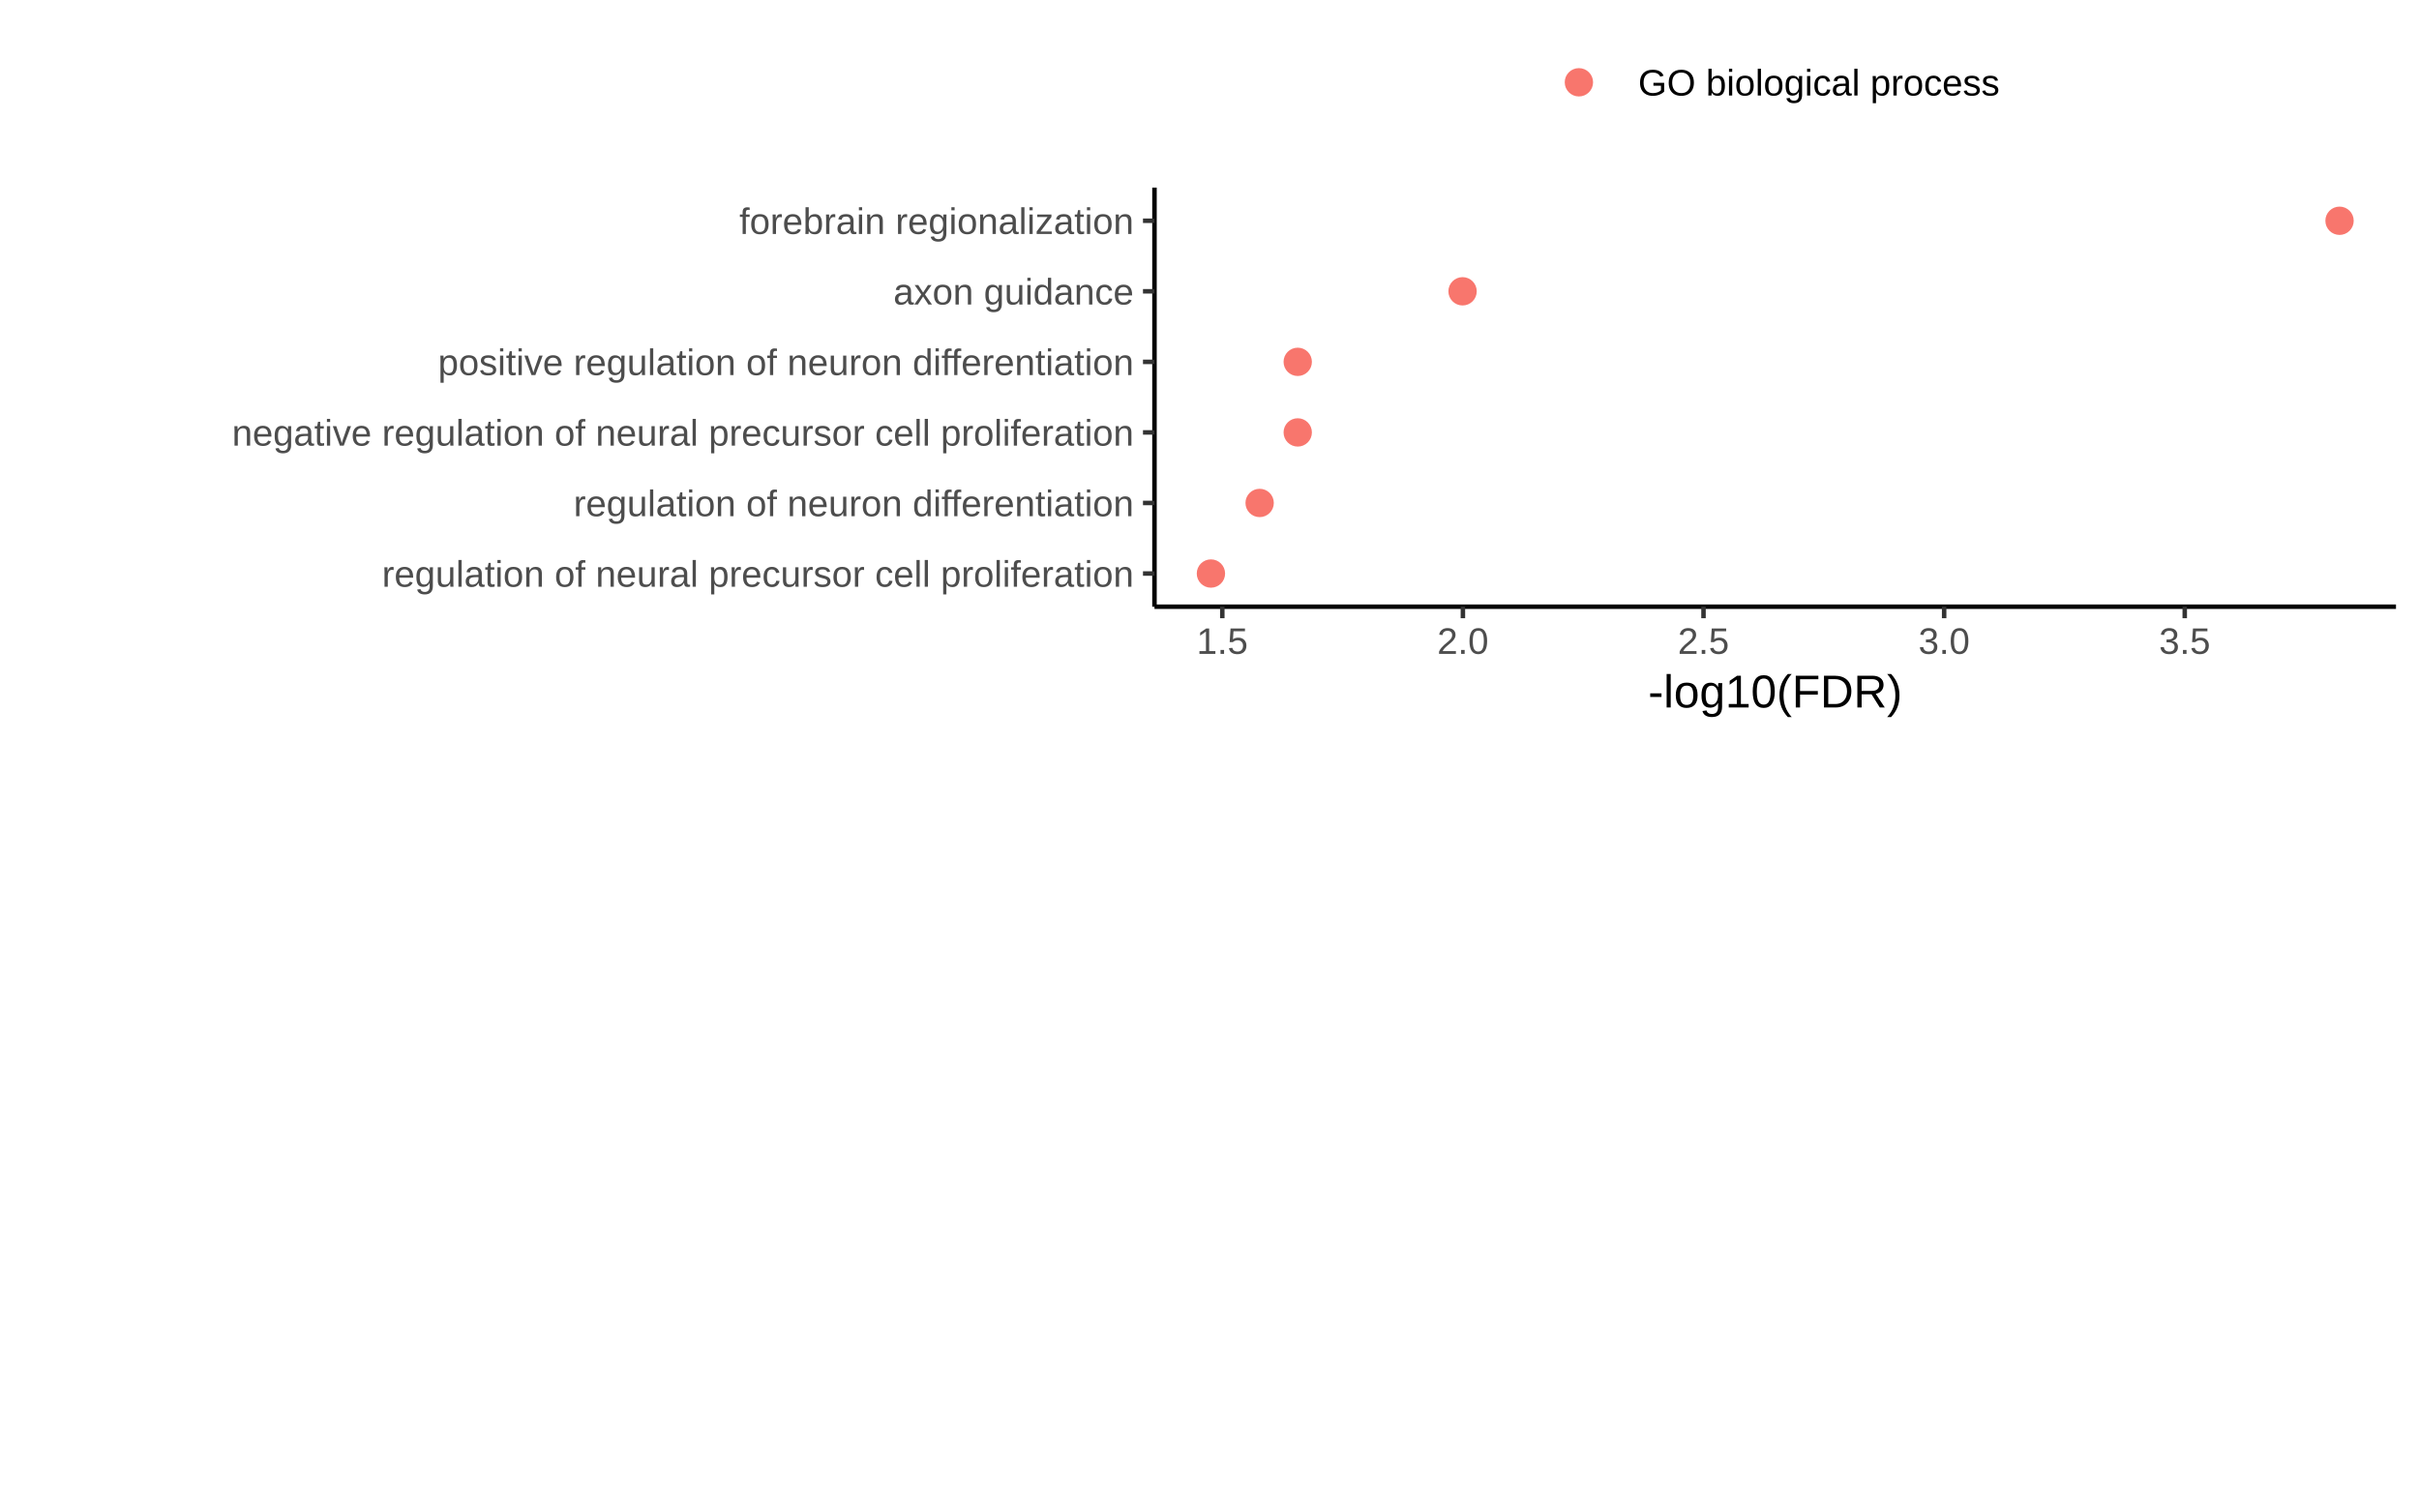
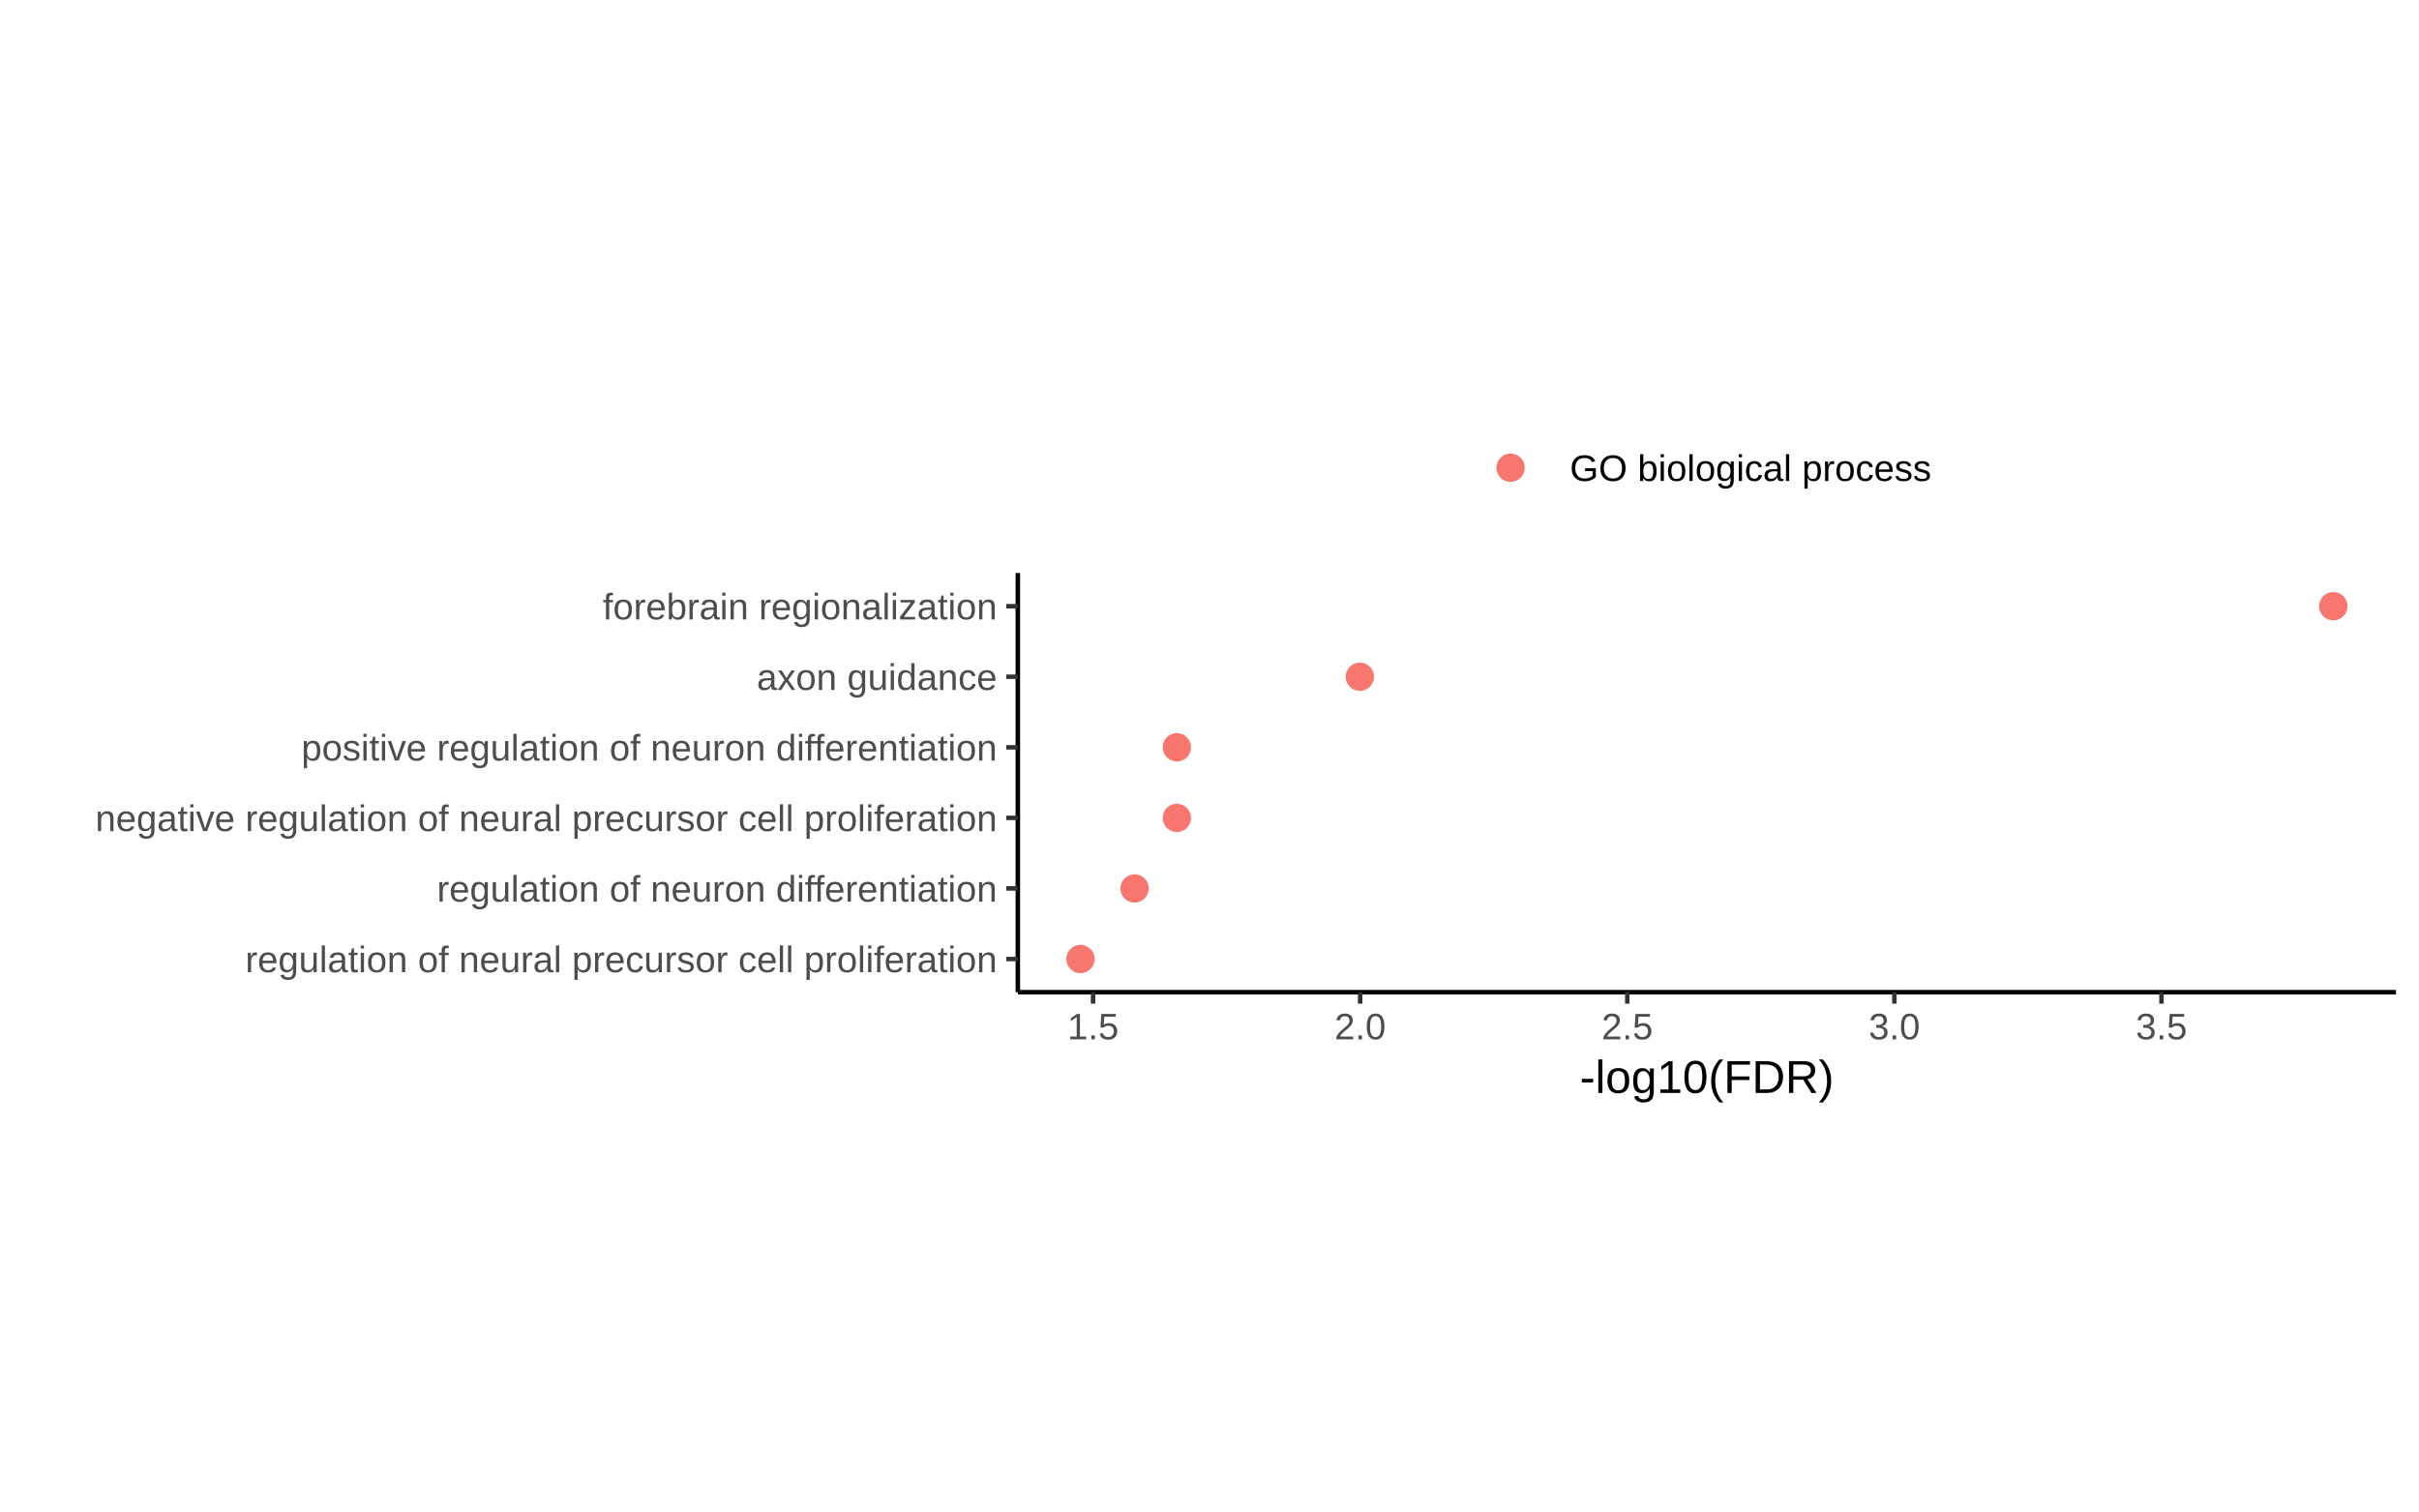
- <svg xmlns="http://www.w3.org/2000/svg" class="svglite" width="576.00pt" height="360.00pt" viewBox="0 0 576.00 360.00">
-   <defs>
-     <style type="text/css">
+ <svg xmlns="http://www.w3.org/2000/svg" width="576.00pt" height="360.00pt" viewBox="0 0 576.00 360.00">
+   <g class="svglite">
+     <defs>
+       <style type="text/css">
    .svglite line, .svglite polyline, .svglite polygon, .svglite path, .svglite rect, .svglite circle {
      fill: none;
      stroke: #000000;
      stroke-linecap: round;
      stroke-linejoin: round;
      stroke-miterlimit: 10.00;
    }
    .svglite text {
      white-space: pre;
    }
+     .svglite g.glyphgroup path {
+       fill: inherit;
+       stroke: none;
+     }
  </style>
-   </defs>
-   <rect width="100%" height="100%" style="stroke: none; fill: none;" />
-   <defs>
-     <clipPath id="cpMC4wMHw1NzYuMDB8MC4wMHwzNjAuMDA=">
-       <rect x="0.00" y="0.00" width="576.00" height="360.00" />
-     </clipPath>
-   </defs>
-   <g clip-path="url(#cpMC4wMHw1NzYuMDB8MC4wMHwzNjAuMDA=)">
+     </defs>
+     <rect width="100%" height="100%" style="stroke: none; fill: none;" />
+     <defs>
+       <clipPath id="cpMC4wMHw1NzYuMDB8MC4wMHwzNjAuMDA=">
+         <rect x="0.00" y="0.00" width="576.00" height="360.00" />
+       </clipPath>
+     </defs>
+     <g clip-path="url(#cpMC4wMHw1NzYuMDB8MC4wMHwzNjAuMDA=)">
</g>
-   <defs>
-     <clipPath id="cpMC4wMHw1NzYuMDB8MC4wMHwxNzYuNDA=">
-       <rect x="0.00" y="0.00" width="576.00" height="176.40" />
-     </clipPath>
-   </defs>
-   <g clip-path="url(#cpMC4wMHw1NzYuMDB8MC4wMHwxNzYuNDA=)">
-     <rect x="0.00" y="0" width="576.00" height="176.40" style="stroke-width: 1.07; stroke: none;" />
-   </g>
-   <g clip-path="url(#cpMC4wMHw1NzYuMDB8MC4wMHwzNjAuMDA=)">
+     <defs>
+       <clipPath id="cpMC4wMHw1NzYuMDB8OTEuODB8MjY4LjIw">
+         <rect x="0.00" y="91.80" width="576.00" height="176.40" />
+       </clipPath>
+     </defs>
+     <g clip-path="url(#cpMC4wMHw1NzYuMDB8OTEuODB8MjY4LjIw)">
+       <rect x="0.00" y="91.80" width="576.00" height="176.40" style="stroke-width: 1.07; stroke: none;" />
+     </g>
+     <g clip-path="url(#cpMC4wMHw1NzYuMDB8MC4wMHwzNjAuMDA=)">
</g>
-   <defs>
-     <clipPath id="cpMjc0LjkwfDU3MC41Mnw0NC42OHwxNDQuNTA=">
-       <rect x="274.90" y="44.68" width="295.62" height="99.82" />
-     </clipPath>
-   </defs>
-   <g clip-path="url(#cpMjc0LjkwfDU3MC41Mnw0NC42OHwxNDQuNTA=)">
-     <rect x="274.90" y="44.68" width="295.62" height="99.82" style="stroke-width: 1.07; stroke: none;" />
-     <circle cx="288.34" cy="136.60" r="3.02" style="stroke-width: 0.71; stroke: #F8766D; fill: #F8766D;" />
-     <circle cx="299.94" cy="119.79" r="3.02" style="stroke-width: 0.71; stroke: #F8766D; fill: #F8766D;" />
-     <circle cx="309.01" cy="102.99" r="3.02" style="stroke-width: 0.71; stroke: #F8766D; fill: #F8766D;" />
-     <circle cx="309.01" cy="86.18" r="3.02" style="stroke-width: 0.71; stroke: #F8766D; fill: #F8766D;" />
-     <circle cx="348.26" cy="69.38" r="3.02" style="stroke-width: 0.71; stroke: #F8766D; fill: #F8766D;" />
-     <circle cx="557.08" cy="52.58" r="3.02" style="stroke-width: 0.71; stroke: #F8766D; fill: #F8766D;" />
-   </g>
-   <g clip-path="url(#cpMC4wMHw1NzYuMDB8MC4wMHwzNjAuMDA=)">
-     <polyline points="274.90,144.50 274.90,44.68 " style="stroke-width: 1.07; stroke-linecap: butt;" />
-     <text x="269.97" y="139.75" text-anchor="end" style="font-size: 8.80px;fill: #4D4D4D; font-family: &quot;Arial&quot;;" textLength="235.14px" lengthAdjust="spacingAndGlyphs">                       regulation of neural precursor cell proliferation</text>
-     <text x="269.97" y="122.95" text-anchor="end" style="font-size: 8.80px;fill: #4D4D4D; font-family: &quot;Arial&quot;;" textLength="223.85px" lengthAdjust="spacingAndGlyphs">                                     regulation of neuron differentiation</text>
-     <text x="269.97" y="106.14" text-anchor="end" style="font-size: 8.80px;fill: #4D4D4D; font-family: &quot;Arial&quot;;" textLength="246.44px" lengthAdjust="spacingAndGlyphs">             negative regulation of neural precursor cell proliferation</text>
-     <text x="269.97" y="89.34" text-anchor="end" style="font-size: 8.80px;fill: #4D4D4D; font-family: &quot;Arial&quot;;" textLength="231.71px" lengthAdjust="spacingAndGlyphs">                           positive regulation of neuron differentiation</text>
-     <text x="269.97" y="72.53" text-anchor="end" style="font-size: 8.80px;fill: #4D4D4D; font-family: &quot;Arial&quot;;" textLength="208.58px" lengthAdjust="spacingAndGlyphs">                                                              axon guidance</text>
-     <text x="269.97" y="55.73" text-anchor="end" style="font-size: 8.80px;fill: #4D4D4D; font-family: &quot;Arial&quot;;" textLength="213.52px" lengthAdjust="spacingAndGlyphs">                                                 forebrain regionalization</text>
-     <polyline points="272.16,136.60 274.90,136.60 " style="stroke-width: 1.07; stroke: #333333; stroke-linecap: butt;" />
-     <polyline points="272.16,119.79 274.90,119.79 " style="stroke-width: 1.07; stroke: #333333; stroke-linecap: butt;" />
-     <polyline points="272.16,102.99 274.90,102.99 " style="stroke-width: 1.07; stroke: #333333; stroke-linecap: butt;" />
-     <polyline points="272.16,86.18 274.90,86.18 " style="stroke-width: 1.07; stroke: #333333; stroke-linecap: butt;" />
-     <polyline points="272.16,69.38 274.90,69.38 " style="stroke-width: 1.07; stroke: #333333; stroke-linecap: butt;" />
-     <polyline points="272.16,52.58 274.90,52.58 " style="stroke-width: 1.07; stroke: #333333; stroke-linecap: butt;" />
-     <polyline points="274.90,144.50 570.52,144.50 " style="stroke-width: 1.07; stroke-linecap: butt;" />
-     <polyline points="291.05,147.24 291.05,144.50 " style="stroke-width: 1.07; stroke: #333333; stroke-linecap: butt;" />
-     <polyline points="348.34,147.24 348.34,144.50 " style="stroke-width: 1.07; stroke: #333333; stroke-linecap: butt;" />
-     <polyline points="405.63,147.24 405.63,144.50 " style="stroke-width: 1.07; stroke: #333333; stroke-linecap: butt;" />
-     <polyline points="462.93,147.24 462.93,144.50 " style="stroke-width: 1.07; stroke: #333333; stroke-linecap: butt;" />
-     <polyline points="520.22,147.24 520.22,144.50 " style="stroke-width: 1.07; stroke: #333333; stroke-linecap: butt;" />
-     <text x="291.05" y="155.73" text-anchor="middle" style="font-size: 8.80px;fill: #4D4D4D; font-family: &quot;Arial&quot;;" textLength="12.23px" lengthAdjust="spacingAndGlyphs">1.5</text>
-     <text x="348.34" y="155.73" text-anchor="middle" style="font-size: 8.80px;fill: #4D4D4D; font-family: &quot;Arial&quot;;" textLength="12.23px" lengthAdjust="spacingAndGlyphs">2.0</text>
-     <text x="405.63" y="155.73" text-anchor="middle" style="font-size: 8.80px;fill: #4D4D4D; font-family: &quot;Arial&quot;;" textLength="12.23px" lengthAdjust="spacingAndGlyphs">2.5</text>
-     <text x="462.93" y="155.73" text-anchor="middle" style="font-size: 8.80px;fill: #4D4D4D; font-family: &quot;Arial&quot;;" textLength="12.23px" lengthAdjust="spacingAndGlyphs">3.0</text>
-     <text x="520.22" y="155.73" text-anchor="middle" style="font-size: 8.80px;fill: #4D4D4D; font-family: &quot;Arial&quot;;" textLength="12.23px" lengthAdjust="spacingAndGlyphs">3.5</text>
-     <text x="422.71" y="168.50" text-anchor="middle" style="font-size: 11.00px; font-family: &quot;Arial&quot;;" textLength="60.52px" lengthAdjust="spacingAndGlyphs">-log10(FDR)</text>
-     <rect x="361.84" y="5.48" width="121.75" height="28.24" style="stroke-width: 1.07; stroke: none;" />
-     <rect x="367.32" y="10.96" width="17.28" height="17.28" style="stroke-width: 1.07; stroke: none;" />
-     <circle cx="375.96" cy="19.60" r="3.02" style="stroke-width: 0.71; stroke: #F8766D; fill: #F8766D;" />
-     <text x="390.08" y="22.75" style="font-size: 8.80px; font-family: &quot;Arial&quot;;" textLength="86.06px" lengthAdjust="spacingAndGlyphs">GO biological process</text>
+     <defs>
+       <clipPath id="cpMjQyLjM2fDU3MC41MnwxMzYuNDh8MjM2LjMx">
+         <rect x="242.36" y="136.48" width="328.16" height="99.83" />
+       </clipPath>
+     </defs>
+     <g clip-path="url(#cpMjQyLjM2fDU3MC41MnwxMzYuNDh8MjM2LjMx)">
+       <rect x="242.36" y="136.48" width="328.16" height="99.83" style="stroke-width: 1.07; stroke: none;" />
+       <circle cx="257.28" cy="228.41" r="3.02" style="stroke-width: 0.71; stroke: #F8766D; fill: #F8766D;" />
+       <circle cx="270.15" cy="211.60" r="3.02" style="stroke-width: 0.71; stroke: #F8766D; fill: #F8766D;" />
+       <circle cx="280.22" cy="194.80" r="3.02" style="stroke-width: 0.71; stroke: #F8766D; fill: #F8766D;" />
+       <circle cx="280.22" cy="177.99" r="3.02" style="stroke-width: 0.71; stroke: #F8766D; fill: #F8766D;" />
+       <circle cx="323.80" cy="161.18" r="3.02" style="stroke-width: 0.71; stroke: #F8766D; fill: #F8766D;" />
+       <circle cx="555.60" cy="144.38" r="3.02" style="stroke-width: 0.71; stroke: #F8766D; fill: #F8766D;" />
+     </g>
+     <g clip-path="url(#cpMC4wMHw1NzYuMDB8MC4wMHwzNjAuMDA=)">
+       <polyline points="242.36,236.31 242.36,136.48 " style="stroke-width: 1.07; stroke-linecap: butt;" />
+       <text x="237.43" y="231.56" text-anchor="end" style="font-size: 8.80px;fill: #4D4D4D; font-family: &quot;Arial&quot;;" textLength="178.83px" lengthAdjust="spacingAndGlyphs">regulation of neural precursor cell proliferation</text>
+       <text x="237.43" y="214.75" text-anchor="end" style="font-size: 8.80px;fill: #4D4D4D; font-family: &quot;Arial&quot;;" textLength="133.23px" lengthAdjust="spacingAndGlyphs">regulation of neuron differentiation</text>
+       <text x="237.43" y="197.95" text-anchor="end" style="font-size: 8.80px;fill: #4D4D4D; font-family: &quot;Arial&quot;;" textLength="214.52px" lengthAdjust="spacingAndGlyphs">negative regulation of neural precursor cell proliferation</text>
+       <text x="237.43" y="181.14" text-anchor="end" style="font-size: 8.80px;fill: #4D4D4D; font-family: &quot;Arial&quot;;" textLength="165.50px" lengthAdjust="spacingAndGlyphs">positive regulation of neuron differentiation</text>
+       <text x="237.43" y="164.33" text-anchor="end" style="font-size: 8.80px;fill: #4D4D4D; font-family: &quot;Arial&quot;;" textLength="57.22px" lengthAdjust="spacingAndGlyphs">axon guidance</text>
+       <text x="237.43" y="147.53" text-anchor="end" style="font-size: 8.80px;fill: #4D4D4D; font-family: &quot;Arial&quot;;" textLength="93.83px" lengthAdjust="spacingAndGlyphs">forebrain regionalization</text>
+       <polyline points="239.62,228.41 242.36,228.41 " style="stroke-width: 1.07; stroke: #333333; stroke-linecap: butt;" />
+       <polyline points="239.62,211.60 242.36,211.60 " style="stroke-width: 1.07; stroke: #333333; stroke-linecap: butt;" />
+       <polyline points="239.62,194.80 242.36,194.80 " style="stroke-width: 1.07; stroke: #333333; stroke-linecap: butt;" />
+       <polyline points="239.62,177.99 242.36,177.99 " style="stroke-width: 1.07; stroke: #333333; stroke-linecap: butt;" />
+       <polyline points="239.62,161.18 242.36,161.18 " style="stroke-width: 1.07; stroke: #333333; stroke-linecap: butt;" />
+       <polyline points="239.62,144.38 242.36,144.38 " style="stroke-width: 1.07; stroke: #333333; stroke-linecap: butt;" />
+       <polyline points="242.36,236.31 570.52,236.31 " style="stroke-width: 1.07; stroke-linecap: butt;" />
+       <polyline points="260.28,239.05 260.28,236.31 " style="stroke-width: 1.07; stroke: #333333; stroke-linecap: butt;" />
+       <polyline points="323.88,239.05 323.88,236.31 " style="stroke-width: 1.07; stroke: #333333; stroke-linecap: butt;" />
+       <polyline points="387.48,239.05 387.48,236.31 " style="stroke-width: 1.07; stroke: #333333; stroke-linecap: butt;" />
+       <polyline points="451.08,239.05 451.08,236.31 " style="stroke-width: 1.07; stroke: #333333; stroke-linecap: butt;" />
+       <polyline points="514.68,239.05 514.68,236.31 " style="stroke-width: 1.07; stroke: #333333; stroke-linecap: butt;" />
+       <text x="260.28" y="247.54" text-anchor="middle" style="font-size: 8.80px;fill: #4D4D4D; font-family: &quot;Arial&quot;;" textLength="12.22px" lengthAdjust="spacingAndGlyphs">1.5</text>
+       <text x="323.88" y="247.54" text-anchor="middle" style="font-size: 8.80px;fill: #4D4D4D; font-family: &quot;Arial&quot;;" textLength="12.22px" lengthAdjust="spacingAndGlyphs">2.0</text>
+       <text x="387.48" y="247.54" text-anchor="middle" style="font-size: 8.80px;fill: #4D4D4D; font-family: &quot;Arial&quot;;" textLength="12.22px" lengthAdjust="spacingAndGlyphs">2.5</text>
+       <text x="451.08" y="247.54" text-anchor="middle" style="font-size: 8.80px;fill: #4D4D4D; font-family: &quot;Arial&quot;;" textLength="12.22px" lengthAdjust="spacingAndGlyphs">3.0</text>
+       <text x="514.68" y="247.54" text-anchor="middle" style="font-size: 8.80px;fill: #4D4D4D; font-family: &quot;Arial&quot;;" textLength="12.22px" lengthAdjust="spacingAndGlyphs">3.5</text>
+       <text x="406.44" y="260.30" text-anchor="middle" style="font-size: 11.00px; font-family: &quot;Arial&quot;;" textLength="60.50px" lengthAdjust="spacingAndGlyphs">-log10(FDR)</text>
+       <rect x="345.57" y="97.28" width="121.75" height="28.24" style="stroke-width: 1.07; stroke: none;" />
+       <rect x="351.05" y="102.76" width="17.28" height="17.28" style="stroke-width: 1.07; stroke: none;" />
+       <circle cx="359.69" cy="111.40" r="3.02" style="stroke-width: 0.71; stroke: #F8766D; fill: #F8766D;" />
+       <text x="373.81" y="114.55" style="font-size: 8.80px; font-family: &quot;Arial&quot;;" textLength="86.05px" lengthAdjust="spacingAndGlyphs">GO biological process</text>
+     </g>
  </g>
</svg>
